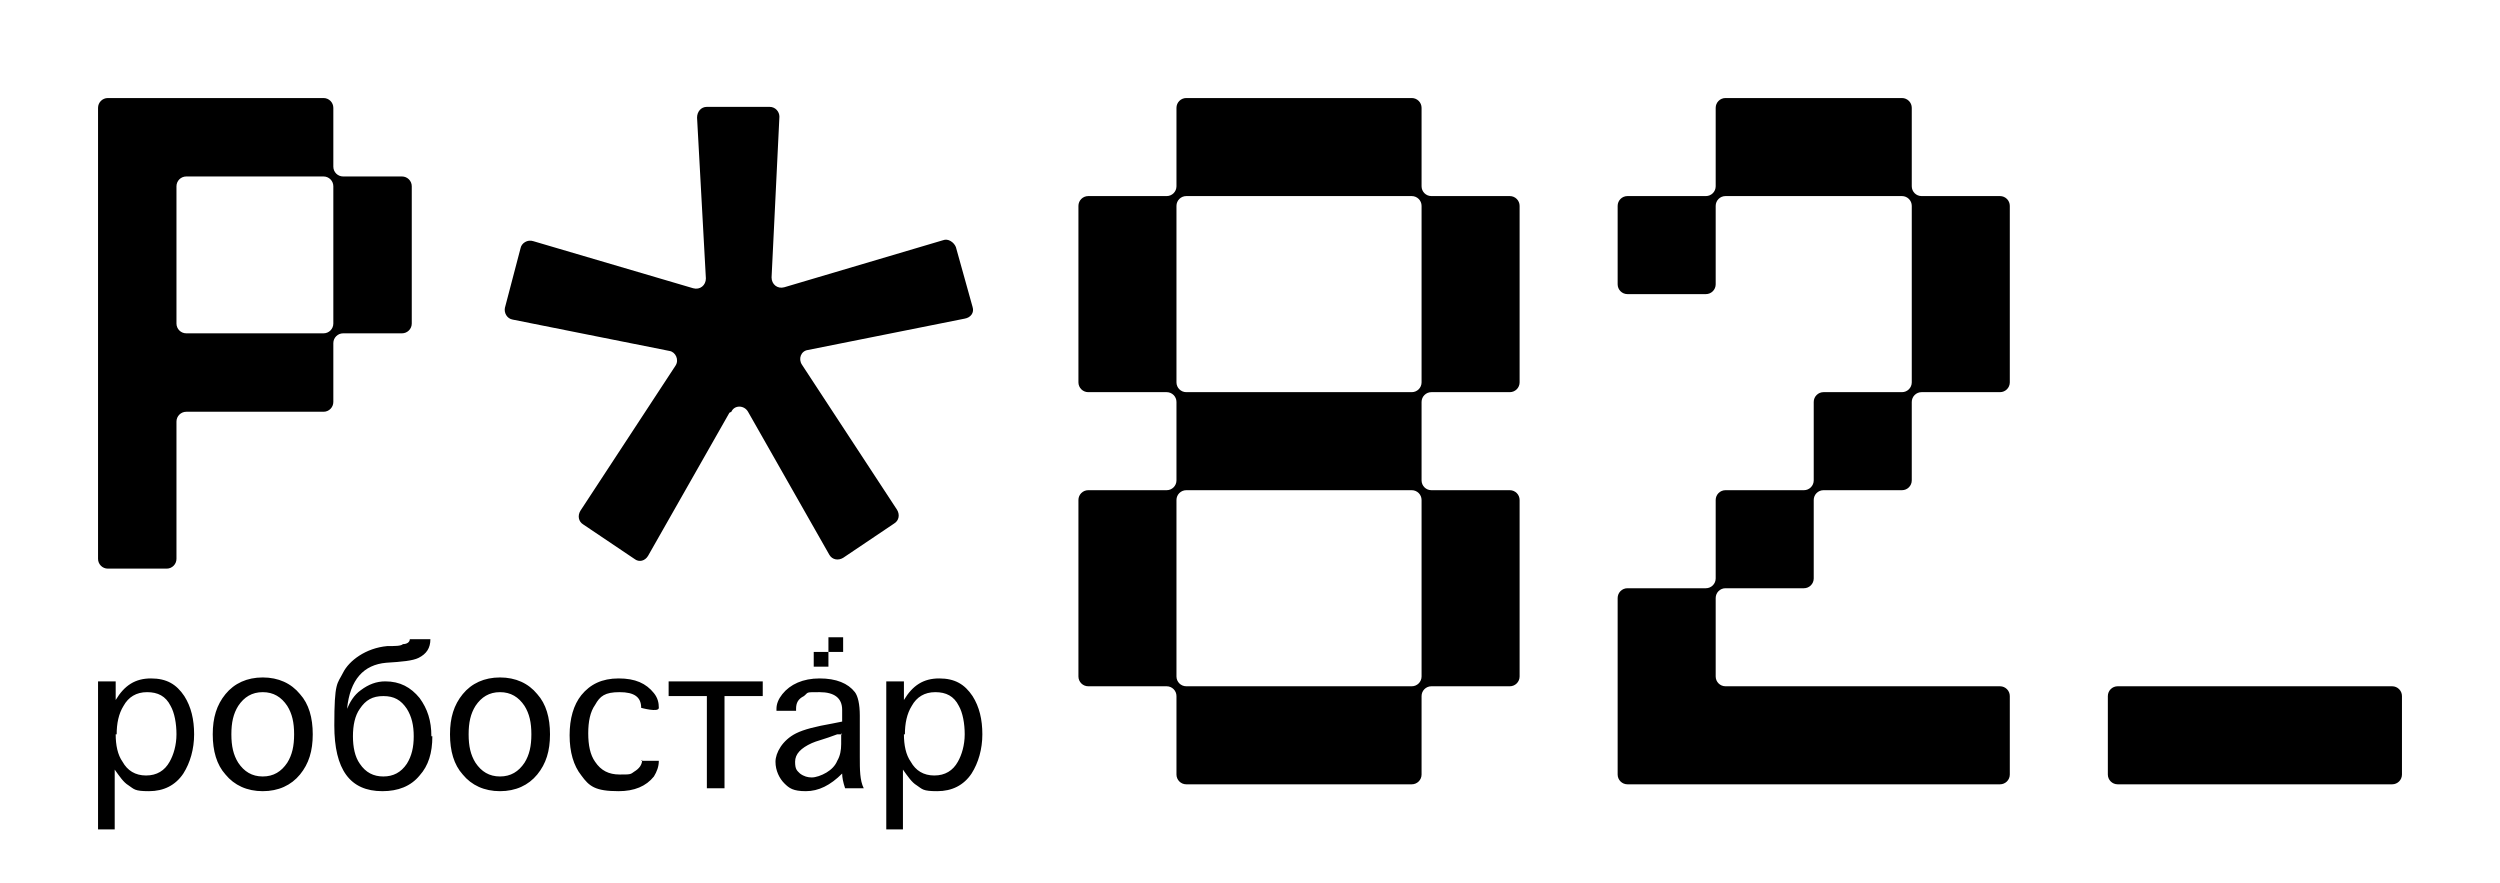
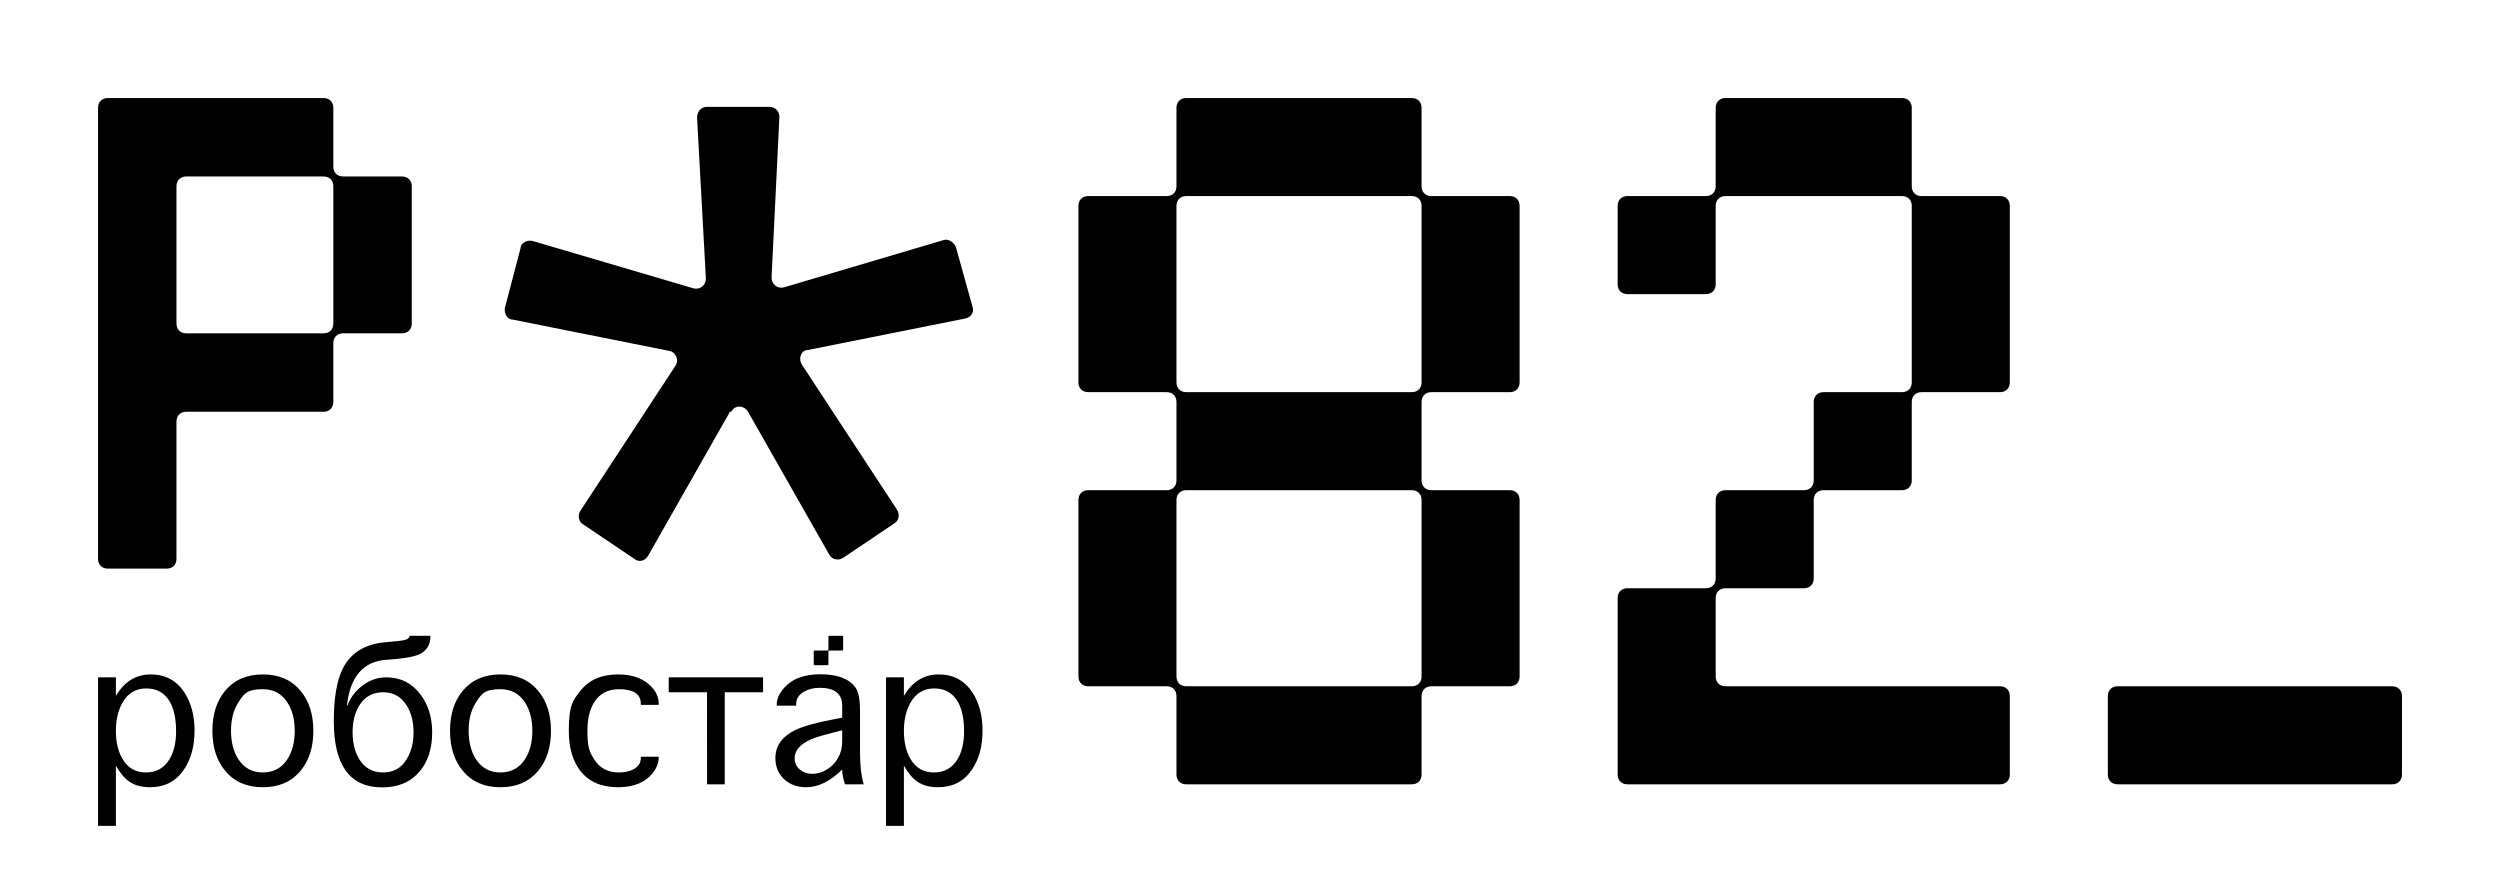
<svg xmlns="http://www.w3.org/2000/svg" width="255" height="90">
-   <path fill-rule="evenodd" d="M11 10h22a1 1 0 0 1 1 1v6a1 1 0 0 0 1 1h6a1 1 0 0 1 1 1v14a1 1 0 0 1-1 1h-6a1 1 0 0 0-1 1v6a1 1 0 0 1-1 1H19a1 1 0 0 0-1 1v14a1 1 0 0 1-1 1h-6a1 1 0 0 1-1-1V11a1 1 0 0 1 1-1m8 8h14a1 1 0 0 1 1 1v14a1 1 0 0 1-1 1H19a1 1 0 0 1-1-1V19a1 1 0 0 1 1-1m102-8h23a1 1 0 0 1 1 1v8a1 1 0 0 0 1 1h8a1 1 0 0 1 1 1v18a1 1 0 0 1-1 1h-8a1 1 0 0 0-1 1v8a1 1 0 0 0 1 1h8a1 1 0 0 1 1 1v18a1 1 0 0 1-1 1h-8a1 1 0 0 0-1 1v8a1 1 0 0 1-1 1h-23a1 1 0 0 1-1-1v-8a1 1 0 0 0-1-1h-8a1 1 0 0 1-1-1V51a1 1 0 0 1 1-1h8a1 1 0 0 0 1-1v-8a1 1 0 0 0-1-1h-8a1 1 0 0 1-1-1V21a1 1 0 0 1 1-1h8a1 1 0 0 0 1-1v-8a1 1 0 0 1 1-1m0 10h23a1 1 0 0 1 1 1v18a1 1 0 0 1-1 1h-23a1 1 0 0 1-1-1V21a1 1 0 0 1 1-1m0 30h23a1 1 0 0 1 1 1v18a1 1 0 0 1-1 1h-23a1 1 0 0 1-1-1V51a1 1 0 0 1 1-1m55-40h18a1 1 0 0 1 1 1v8a1 1 0 0 0 1 1h8a1 1 0 0 1 1 1v18a1 1 0 0 1-1 1h-8a1 1 0 0 0-1 1v8a1 1 0 0 1-1 1h-8a1 1 0 0 0-1 1v8a1 1 0 0 1-1 1h-8a1 1 0 0 0-1 1v8a1 1 0 0 0 1 1h28a1 1 0 0 1 1 1v8a1 1 0 0 1-1 1h-38a1 1 0 0 1-1-1V61a1 1 0 0 1 1-1h8a1 1 0 0 0 1-1v-8a1 1 0 0 1 1-1h8a1 1 0 0 0 1-1v-8a1 1 0 0 1 1-1h8a1 1 0 0 0 1-1V21a1 1 0 0 0-1-1h-18a1 1 0 0 0-1 1v8a1 1 0 0 1-1 1h-8a1 1 0 0 1-1-1v-8a1 1 0 0 1 1-1h8a1 1 0 0 0 1-1v-8a1 1 0 0 1 1-1m40 60h28a1 1 0 0 1 1 1v8a1 1 0 0 1-1 1h-28a1 1 0 0 1-1-1v-8a1 1 0 0 1 1-1M74.4 42.1l-8.3 14.6c-.3.5-.9.7-1.4.3l-5.2-3.5c-.5-.3-.6-.9-.3-1.4l9.7-14.8c.4-.6 0-1.4-.6-1.5l-16-3.2c-.6-.1-.9-.7-.8-1.2l1.6-6.1c.1-.5.7-.9 1.3-.7l16.3 4.8c.7.2 1.3-.3 1.3-1L71.1 12c0-.6.4-1.1 1-1.1h6.4c.6 0 1 .5 1 1l-.8 16.4c0 .7.6 1.2 1.3 1l16.2-4.8c.5-.2 1.1.2 1.3.7l1.7 6.1c.2.6-.2 1.1-.8 1.2l-16 3.2c-.7.1-1 .9-.6 1.5L91.5 52c.3.5.2 1.1-.3 1.4L86 56.9c-.5.3-1.1.2-1.4-.3L76.3 42c-.4-.7-1.4-.7-1.7 0ZM11.8 84.6H10V69.5h1.8v1.9c.9-1.5 2-2.2 3.6-2.2s2.6.6 3.4 1.8c.7 1.1 1 2.4 1 3.9s-.4 2.9-1.1 4c-.8 1.2-2 1.8-3.5 1.8s-1.5-.2-2.1-.6c-.5-.3-.9-.9-1.4-1.6v6.1zm0-9.7c0 1.1.2 2.1.7 2.8.5.9 1.3 1.4 2.4 1.4s1.9-.5 2.4-1.4c.4-.7.7-1.7.7-2.8s-.2-2.2-.6-2.9c-.5-1-1.3-1.4-2.4-1.4s-1.9.5-2.4 1.4c-.5.8-.7 1.8-.7 2.9zm15 5.8c-1.6 0-2.9-.6-3.8-1.7-.9-1-1.3-2.4-1.3-4.1s.4-3 1.3-4.1 2.2-1.7 3.8-1.7 2.9.6 3.8 1.7c.9 1 1.3 2.4 1.3 4.1s-.4 3-1.3 4.1-2.2 1.7-3.8 1.7m0-1.5c1.1 0 1.9-.5 2.5-1.4.5-.8.7-1.7.7-2.9s-.2-2.1-.7-2.9c-.6-.9-1.4-1.4-2.5-1.4s-1.9.5-2.5 1.4c-.5.8-.7 1.7-.7 2.9s.2 2.1.7 2.9c.6.9 1.4 1.4 2.5 1.4m17.3-4.1c0 1.7-.4 3-1.3 4-.9 1.1-2.2 1.6-3.8 1.6-3.3 0-4.9-2.2-4.9-6.7s.3-4.2.9-5.4 2.3-2.5 4.5-2.7c.8 0 1.4 0 1.6-.2.4 0 .7-.2.7-.5h2.1c0 .9-.4 1.5-1.2 1.9-.6.3-1.7.4-3.3.5-2.3.2-3.7 1.7-4 4.7.3-.7.7-1.4 1.4-1.9.8-.6 1.6-.9 2.5-.9 1.5 0 2.6.6 3.5 1.7.8 1.1 1.2 2.3 1.2 3.9Zm-1.9 0c0-1.1-.2-2-.7-2.8-.6-.9-1.3-1.3-2.4-1.3s-1.8.4-2.4 1.3c-.5.7-.7 1.7-.7 2.8s.2 2.1.7 2.8c.6.9 1.4 1.3 2.4 1.3s1.8-.4 2.4-1.3c.5-.8.7-1.7.7-2.8m8.8 5.6c-1.6 0-2.9-.6-3.8-1.7-.9-1-1.3-2.4-1.3-4.1s.4-3 1.3-4.1 2.2-1.7 3.8-1.7 2.9.6 3.8 1.7c.9 1 1.3 2.4 1.3 4.1s-.4 3-1.3 4.1-2.2 1.7-3.8 1.7m0-1.5c1.1 0 1.9-.5 2.5-1.4.5-.8.7-1.7.7-2.9s-.2-2.1-.7-2.9c-.6-.9-1.4-1.4-2.5-1.4s-1.9.5-2.5 1.4c-.5.8-.7 1.7-.7 2.9s.2 2.1.7 2.9c.6.9 1.4 1.4 2.5 1.4m14.4-1.6h1.8c0 .6-.2 1.1-.5 1.6q-1.2 1.5-3.6 1.5c-2.4 0-3-.5-3.8-1.6-.8-1-1.2-2.4-1.2-4.1s.4-3.1 1.2-4.1c.9-1.1 2.1-1.7 3.8-1.7s2.8.5 3.6 1.5c.4.5.5 1 .5 1.5s-1.8 0-1.8 0c0-1.1-.7-1.6-2.2-1.6s-2 .4-2.5 1.3c-.5.7-.7 1.7-.7 2.9s.2 2.2.7 2.9c.6.9 1.4 1.3 2.5 1.3s1.1 0 1.5-.3c.5-.3.8-.7.8-1.2Zm6.7-6.6h-3.9v-1.5h9.6V71h-3.9v9.4h-1.8zm14.1 9.4q-.3-.9-.3-1.5c-1.2 1.2-2.4 1.8-3.7 1.8s-1.7-.3-2.2-.8-.9-1.3-.9-2.2.7-2.2 2.1-2.9c.8-.4 2-.7 3.7-1l1-.2v-1.2c0-1.2-.8-1.8-2.3-1.8s-1.1 0-1.6.4c-.6.3-.8.7-.8 1.3v.2h-2v-.2q0-.75.6-1.5c.8-1 2.1-1.6 3.8-1.6s2.9.5 3.6 1.4c.3.4.5 1.2.5 2.4v4.2c0 1.3 0 2.4.4 3.2zm-.3-5.5h-.5c-1.3.5-2.2.7-2.6.9-1.1.5-1.7 1.1-1.7 1.9s.2.9.5 1.2c.4.3.8.4 1.2.4s1-.2 1.5-.5.9-.7 1.1-1.2c.3-.5.4-1.1.4-1.7v-1.1Zm6.3 9.7h-1.8V69.5h1.8v1.9c.9-1.5 2-2.2 3.6-2.2s2.6.6 3.4 1.8c.7 1.1 1 2.4 1 3.9s-.4 2.9-1.1 4c-.8 1.2-2 1.8-3.5 1.8s-1.5-.2-2.1-.6c-.5-.3-.9-.9-1.4-1.6v6.1Zm0-9.7c0 1.1.2 2.1.7 2.8.5.9 1.3 1.4 2.4 1.4s1.9-.5 2.4-1.4c.4-.7.7-1.7.7-2.8s-.2-2.2-.6-2.9c-.5-1-1.3-1.4-2.4-1.4s-1.9.5-2.4 1.4c-.5.8-.7 1.8-.7 2.9ZM84.5 65H86v1.5h-1.5M83 68h1.5v-1.5H83" />
+   <path fill-rule="evenodd" d="M11 10h22c.6 0 1 .4 1 1v6c0 .6.4 1 1 1h6c.6 0 1 .4 1 1v14c0 .6-.4 1-1 1h-6c-.6 0-1 .4-1 1v6c0 .6-.4 1-1 1H19c-.6 0-1 .4-1 1v14c0 .6-.4 1-1 1h-6c-.6 0-1-.4-1-1V11c0-.6.4-1 1-1m8 8h14c.6 0 1 .4 1 1v14c0 .6-.4 1-1 1H19c-.6 0-1-.4-1-1V19c0-.6.4-1 1-1m102-8h23c.6 0 1 .4 1 1v8c0 .6.4 1 1 1h8c.6 0 1 .4 1 1v18c0 .6-.4 1-1 1h-8c-.6 0-1 .4-1 1v8c0 .6.4 1 1 1h8c.6 0 1 .4 1 1v18c0 .6-.4 1-1 1h-8c-.6 0-1 .4-1 1v8c0 .6-.4 1-1 1h-23c-.6 0-1-.4-1-1v-8c0-.6-.4-1-1-1h-8c-.6 0-1-.4-1-1V51c0-.6.4-1 1-1h8c.6 0 1-.4 1-1v-8c0-.6-.4-1-1-1h-8c-.6 0-1-.4-1-1V21c0-.6.4-1 1-1h8c.6 0 1-.4 1-1v-8c0-.6.4-1 1-1m0 10h23c.6 0 1 .4 1 1v18c0 .6-.4 1-1 1h-23c-.6 0-1-.4-1-1V21c0-.6.4-1 1-1m0 30h23c.6 0 1 .4 1 1v18c0 .6-.4 1-1 1h-23c-.6 0-1-.4-1-1V51c0-.6.4-1 1-1m55-40h18c.6 0 1 .4 1 1v8c0 .6.4 1 1 1h8c.6 0 1 .4 1 1v18c0 .6-.4 1-1 1h-8c-.6 0-1 .4-1 1v8c0 .6-.4 1-1 1h-8c-.6 0-1 .4-1 1v8c0 .6-.4 1-1 1h-8c-.6 0-1 .4-1 1v8c0 .6.4 1 1 1h28c.6 0 1 .4 1 1v8c0 .6-.4 1-1 1h-38c-.6 0-1-.4-1-1V61c0-.6.4-1 1-1h8c.6 0 1-.4 1-1v-8c0-.6.4-1 1-1h8c.6 0 1-.4 1-1v-8c0-.6.4-1 1-1h8c.6 0 1-.4 1-1V21c0-.6-.4-1-1-1h-18c-.6 0-1 .4-1 1v8c0 .6-.4 1-1 1h-8c-.6 0-1-.4-1-1v-8c0-.6.4-1 1-1h8c.6 0 1-.4 1-1v-8c0-.6.4-1 1-1m40 60h28c.6 0 1 .4 1 1v8c0 .6-.4 1-1 1h-28c-.6 0-1-.4-1-1v-8c0-.6.4-1 1-1M74.4 42.1l-8.3 14.6c-.3.5-.9.7-1.4.3l-5.2-3.5c-.5-.3-.6-.9-.3-1.4l9.7-14.8c.4-.6 0-1.4-.6-1.5l-16-3.2c-.6 0-.9-.7-.8-1.2l1.6-6.1c0-.5.7-.9 1.3-.7l16.3 4.8c.7.2 1.3-.3 1.3-1L71.1 12c0-.6.4-1.1 1-1.1h6.4c.6 0 1 .5 1 1l-.8 16.4c0 .7.6 1.2 1.3 1l16.2-4.8c.5-.2 1.1.2 1.3.7l1.7 6.1c.2.6-.2 1.1-.8 1.2l-16 3.2c-.7 0-1 .9-.6 1.5L91.5 52c.3.5.2 1.1-.3 1.4L86 56.9c-.5.3-1.1.2-1.4-.3L76.3 42c-.4-.7-1.4-.7-1.7 0h-.2zM11.821 84.238H10v-15.15h1.821v1.9q1.287-2.197 3.564-2.197 2.213 0 3.422 1.837 1.035 1.585 1.036 3.892 0 2.372-1.067 3.956-1.21 1.822-3.485 1.822-1.272 0-2.088-.566-.723-.486-1.382-1.631zm0-9.685q0 1.695.66 2.84.815 1.398 2.401 1.398 1.602 0 2.418-1.366.66-1.115.66-2.841 0-1.821-.597-2.936-.785-1.428-2.449-1.428-1.586 0-2.418 1.444-.675 1.193-.675 2.889m14.992 5.745q-2.465 0-3.846-1.68-1.303-1.554-1.303-4.081 0-2.512 1.303-4.082 1.396-1.665 3.846-1.664 2.464 0 3.846 1.68 1.303 1.554 1.303 4.066 0 2.526-1.303 4.081-1.38 1.68-3.846 1.68m0-1.507q1.632 0 2.512-1.366.738-1.162.738-2.888 0-1.71-.738-2.873-.88-1.365-2.512-1.366c-1.632 0-1.926.455-2.512 1.366q-.738 1.161-.738 2.873 0 1.725.738 2.888.88 1.365 2.512 1.366m17.269-4.098q0 2.497-1.288 4.003-1.365 1.617-3.815 1.617-4.93 0-4.93-6.734 0-3.595.927-5.416 1.256-2.433 4.474-2.669 1.273-.109 1.648-.173.675-.125.675-.47h2.136q0 1.365-1.162 1.899-.88.393-3.344.55-3.517.235-4.019 4.662h.063q.392-1.114 1.413-1.947 1.16-.926 2.512-.926 2.212 0 3.516 1.743 1.193 1.586 1.193 3.861m-1.9 0q0-1.664-.738-2.794-.832-1.287-2.37-1.287-1.555 0-2.386 1.287-.723 1.116-.723 2.794 0 1.68.722 2.81.832 1.29 2.387 1.288 1.57 0 2.385-1.319.723-1.13.723-2.779m8.87 5.605q-2.466 0-3.847-1.68-1.303-1.554-1.303-4.081 0-2.512 1.303-4.082 1.396-1.665 3.846-1.664 2.465 0 3.846 1.68 1.305 1.554 1.304 4.066 0 2.526-1.304 4.081-1.38 1.68-3.846 1.68m0-1.507q1.632 0 2.511-1.366.738-1.162.738-2.888 0-1.71-.738-2.873-.879-1.365-2.512-1.366c-1.633 0-1.926.455-2.511 1.366q-.74 1.161-.738 2.873 0 1.725.738 2.888.879 1.365 2.511 1.366m14.316-1.602h1.822v.11q0 .722-.55 1.476-1.146 1.523-3.595 1.523-2.528 0-3.83-1.649-1.194-1.521-1.194-4.112c0-2.591.398-3.087 1.193-4.082q1.304-1.665 3.831-1.664 2.402 0 3.595 1.476.55.69.55 1.522v.11h-1.822v-.11q0-1.491-2.229-1.491-1.695 0-2.527 1.335-.69 1.098-.691 2.904c-.001 1.806.23 2.177.69 2.92q.833 1.335 2.528 1.334.863 0 1.46-.314.77-.392.77-1.177zm6.75-6.577H68.21V69.09h9.623v1.523h-3.909V80H72.12zM86.186 80q-.283-.88-.283-1.507-1.836 1.805-3.657 1.805-1.365 0-2.245-.801-.91-.832-.911-2.182 0-1.883 2.104-2.888 1.13-.534 3.736-1.036l.973-.189v-1.225q0-1.82-2.292-1.82-.895 0-1.57.376-.832.458-.831 1.287v.157h-1.98v-.157q0-.72.611-1.49 1.225-1.555 3.831-1.555 2.622 0 3.595 1.366.455.645.455 2.37v4.239q0 2.01.377 3.25zm-.283-5.51-.55.14q-2.008.502-2.637.786-1.665.74-1.664 1.93 0 .707.55 1.163.533.423 1.24.423a2.8 2.8 0 0 0 1.523-.456c.47-.292.86-.7 1.13-1.184q.408-.73.408-1.719zm6.295 9.748h-1.822v-15.15h1.822v1.9q1.287-2.197 3.563-2.197 2.212 0 3.423 1.837 1.035 1.585 1.036 3.892 0 2.372-1.068 3.956-1.208 1.822-3.485 1.822-1.272 0-2.088-.566-.722-.486-1.381-1.631zm0-9.685q0 1.695.659 2.84.816 1.398 2.402 1.398 1.6 0 2.417-1.366.66-1.115.66-2.841 0-1.821-.597-2.936-.785-1.428-2.448-1.428-1.587 0-2.418 1.444-.675 1.193-.675 2.889M84.6 64.851h1.3a.1.1 0 0 1 .1.1v1.3a.1.1 0 0 1-.1.1h-1.3a.1.1 0 0 0-.1.1v1.3a.1.1 0 0 1-.1.1h-1.3a.1.1 0 0 1-.1-.1v-1.3a.1.1 0 0 1 .1-.1h1.3a.1.1 0 0 0 .1-.1v-1.3a.1.1 0 0 1 .1-.1" />
</svg>
